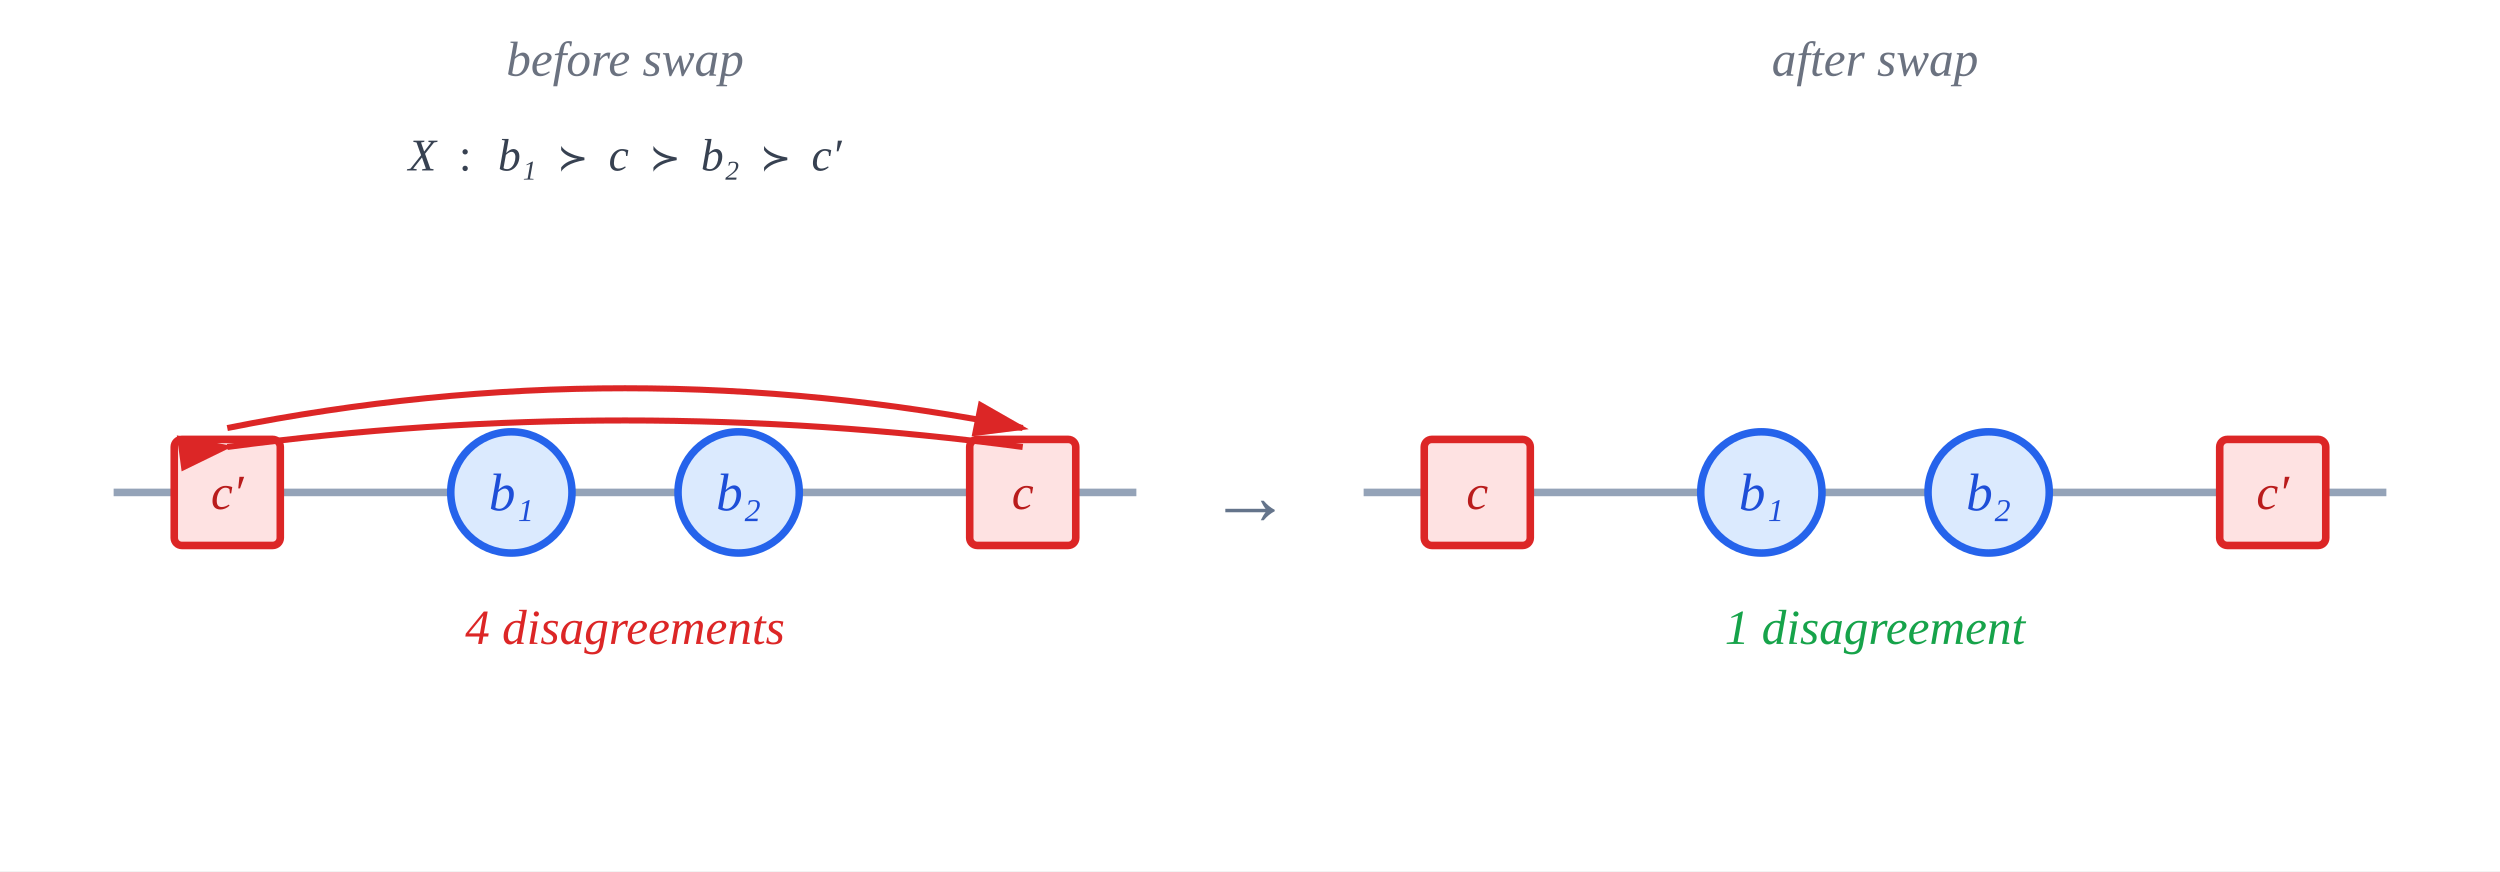
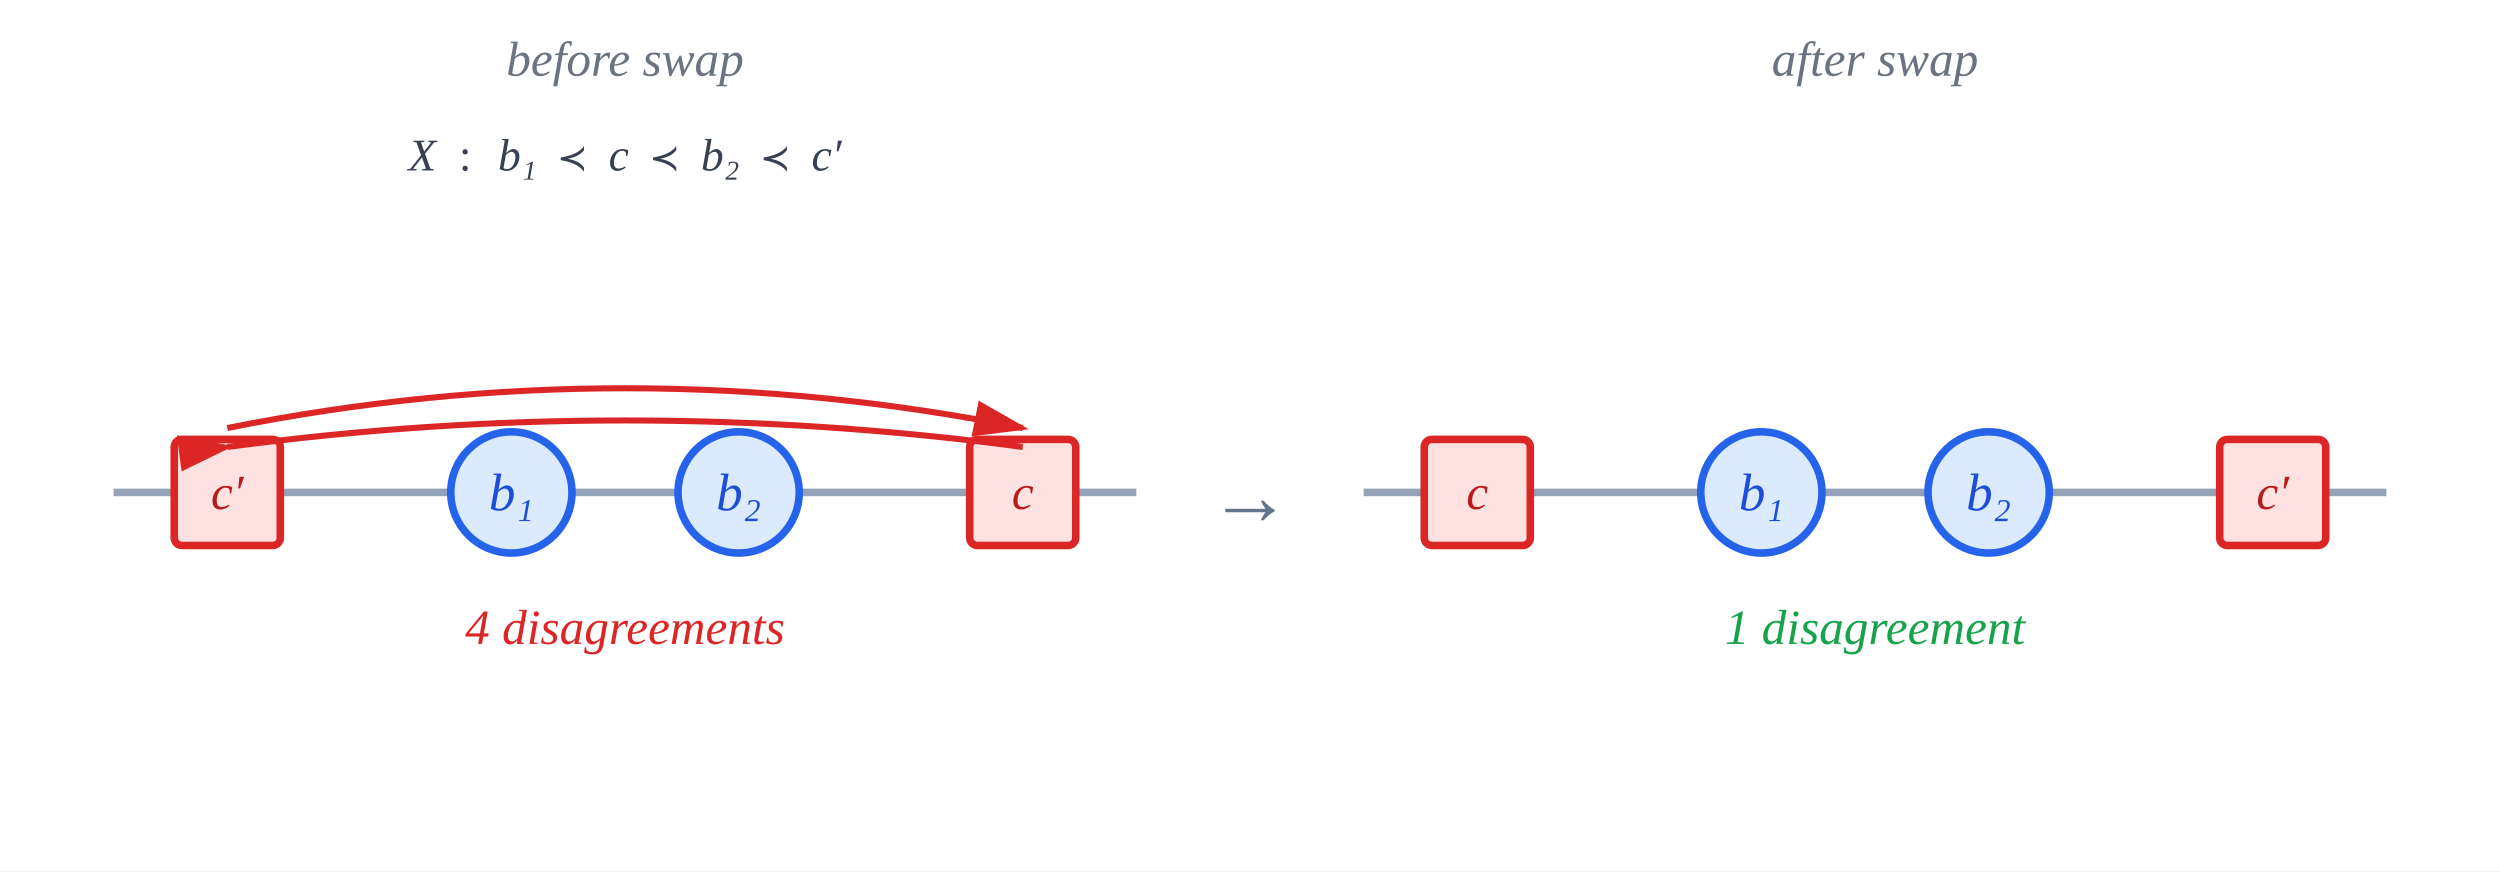
<svg xmlns="http://www.w3.org/2000/svg" width="660" height="230">
  <rect width="660" height="230" fill="white" />
  <defs>
    <marker id="swapArr" markerWidth="9" markerHeight="6" refX="8" refY="3" orient="auto">
      <path d="M0,0 L9,3 L0,6 Z" fill="#dc2626" />
    </marker>
    <marker id="swapArrr" markerWidth="9" markerHeight="6" refX="1" refY="3" orient="auto">
      <path d="M9,0 L0,3 L9,6 Z" fill="#dc2626" />
    </marker>
  </defs>
  <text x="165" y="20" font-family="Georgia, 'Times New Roman', serif" font-size="13" text-anchor="middle" fill="#6b7280" font-style="italic">before swap</text>
  <text x="495" y="20" font-family="Georgia, 'Times New Roman', serif" font-size="13" text-anchor="middle" fill="#6b7280" font-style="italic">after swap</text>
  <text x="165" y="45" font-family="Georgia, 'Times New Roman', serif" font-size="12" text-anchor="middle" fill="#374151">
    <tspan font-style="italic">X</tspan>
    <tspan dx="3">:</tspan>
    <tspan dx="4" font-style="italic">b₁</tspan>
-     <tspan dx="3">≻</tspan>
+     <tspan dx="3">≺</tspan>
    <tspan dx="3" font-style="italic">c</tspan>
-     <tspan dx="3">≻</tspan>
+     <tspan dx="3">≺</tspan>
    <tspan dx="3" font-style="italic">b₂</tspan>
-     <tspan dx="3">≻</tspan>
+     <tspan dx="3">≺</tspan>
    <tspan dx="3" font-style="italic">c′</tspan>
  </text>
  <line x1="30" y1="130" x2="300" y2="130" stroke="#94a3b8" stroke-width="2" />
  <rect x="46" y="116" width="28" height="28" fill="#FEE2E2" stroke="#DC2626" stroke-width="2" rx="2" />
  <text x="60" y="130" font-family="Georgia, 'Times New Roman', serif" font-size="13" font-style="italic" text-anchor="middle" dominant-baseline="central" fill="#B91C1C">c′</text>
  <circle cx="135" cy="130" r="16" fill="#DBEAFE" stroke="#2563EB" stroke-width="2" />
  <text x="135" y="130" font-family="Georgia, 'Times New Roman', serif" font-size="14" font-style="italic" text-anchor="middle" dominant-baseline="central" fill="#1D4ED8">b₁</text>
  <circle cx="195" cy="130" r="16" fill="#DBEAFE" stroke="#2563EB" stroke-width="2" />
  <text x="195" y="130" font-family="Georgia, 'Times New Roman', serif" font-size="14" font-style="italic" text-anchor="middle" dominant-baseline="central" fill="#1D4ED8">b₂</text>
  <rect x="256" y="116" width="28" height="28" fill="#FEE2E2" stroke="#DC2626" stroke-width="2" rx="2" />
  <text x="270" y="130" font-family="Georgia, 'Times New Roman', serif" font-size="13" font-style="italic" text-anchor="middle" dominant-baseline="central" fill="#B91C1C">c</text>
  <path d="M60,113 Q165,92 270,113" fill="none" stroke="#dc2626" stroke-width="1.6" marker-end="url(#swapArr)" />
  <path d="M270,118 Q165,104 60,118" fill="none" stroke="#dc2626" stroke-width="1.6" marker-end="url(#swapArrr)" />
  <text x="165" y="170" font-family="Georgia, 'Times New Roman', serif" font-size="13" text-anchor="middle" fill="#dc2626" font-style="italic">4 disagreements</text>
  <text x="330" y="131" font-family="Georgia, 'Times New Roman', serif" font-size="22" text-anchor="middle" dominant-baseline="central" fill="#64748b">→</text>
  <line x1="360" y1="130" x2="630" y2="130" stroke="#94a3b8" stroke-width="2" />
  <rect x="376" y="116" width="28" height="28" fill="#FEE2E2" stroke="#DC2626" stroke-width="2" rx="2" />
  <text x="390" y="130" font-family="Georgia, 'Times New Roman', serif" font-size="13" font-style="italic" text-anchor="middle" dominant-baseline="central" fill="#B91C1C">c</text>
  <circle cx="465" cy="130" r="16" fill="#DBEAFE" stroke="#2563EB" stroke-width="2" />
  <text x="465" y="130" font-family="Georgia, 'Times New Roman', serif" font-size="14" font-style="italic" text-anchor="middle" dominant-baseline="central" fill="#1D4ED8">b₁</text>
  <circle cx="525" cy="130" r="16" fill="#DBEAFE" stroke="#2563EB" stroke-width="2" />
  <text x="525" y="130" font-family="Georgia, 'Times New Roman', serif" font-size="14" font-style="italic" text-anchor="middle" dominant-baseline="central" fill="#1D4ED8">b₂</text>
  <rect x="586" y="116" width="28" height="28" fill="#FEE2E2" stroke="#DC2626" stroke-width="2" rx="2" />
  <text x="600" y="130" font-family="Georgia, 'Times New Roman', serif" font-size="13" font-style="italic" text-anchor="middle" dominant-baseline="central" fill="#B91C1C">c′</text>
  <text x="495" y="170" font-family="Georgia, 'Times New Roman', serif" font-size="13" text-anchor="middle" fill="#16a34a" font-style="italic">1 disagreement</text>
</svg>
